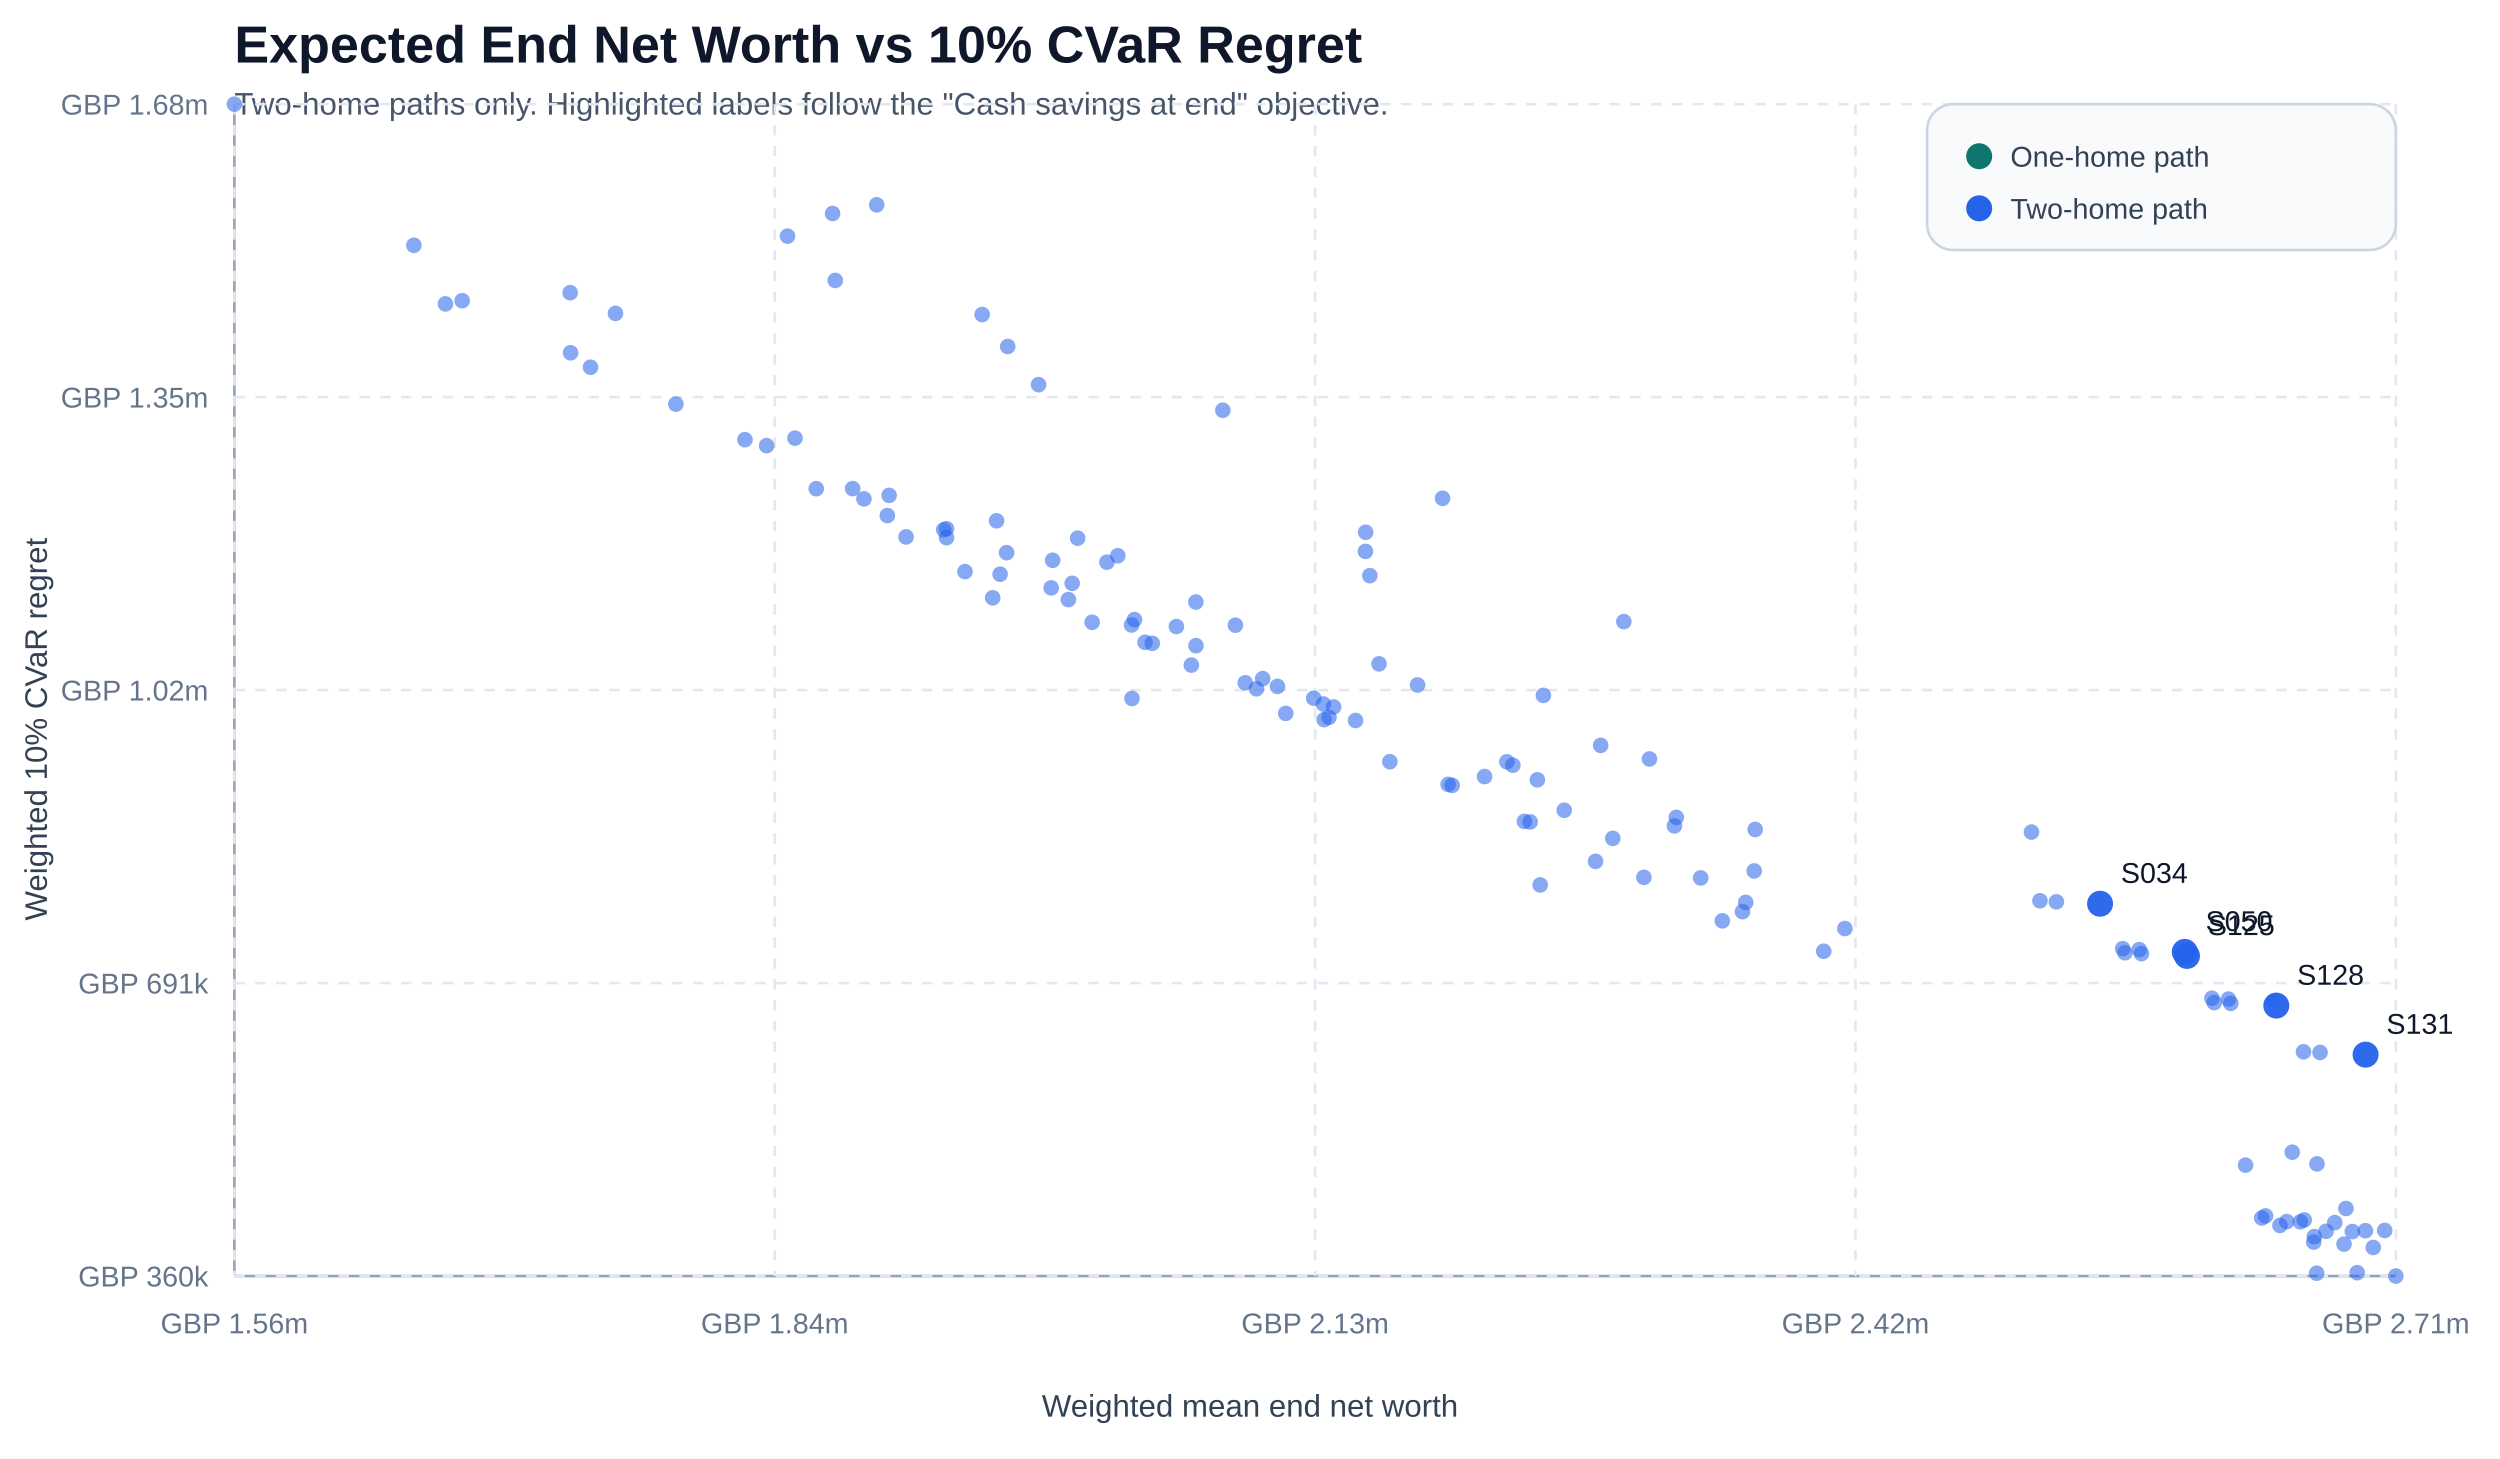
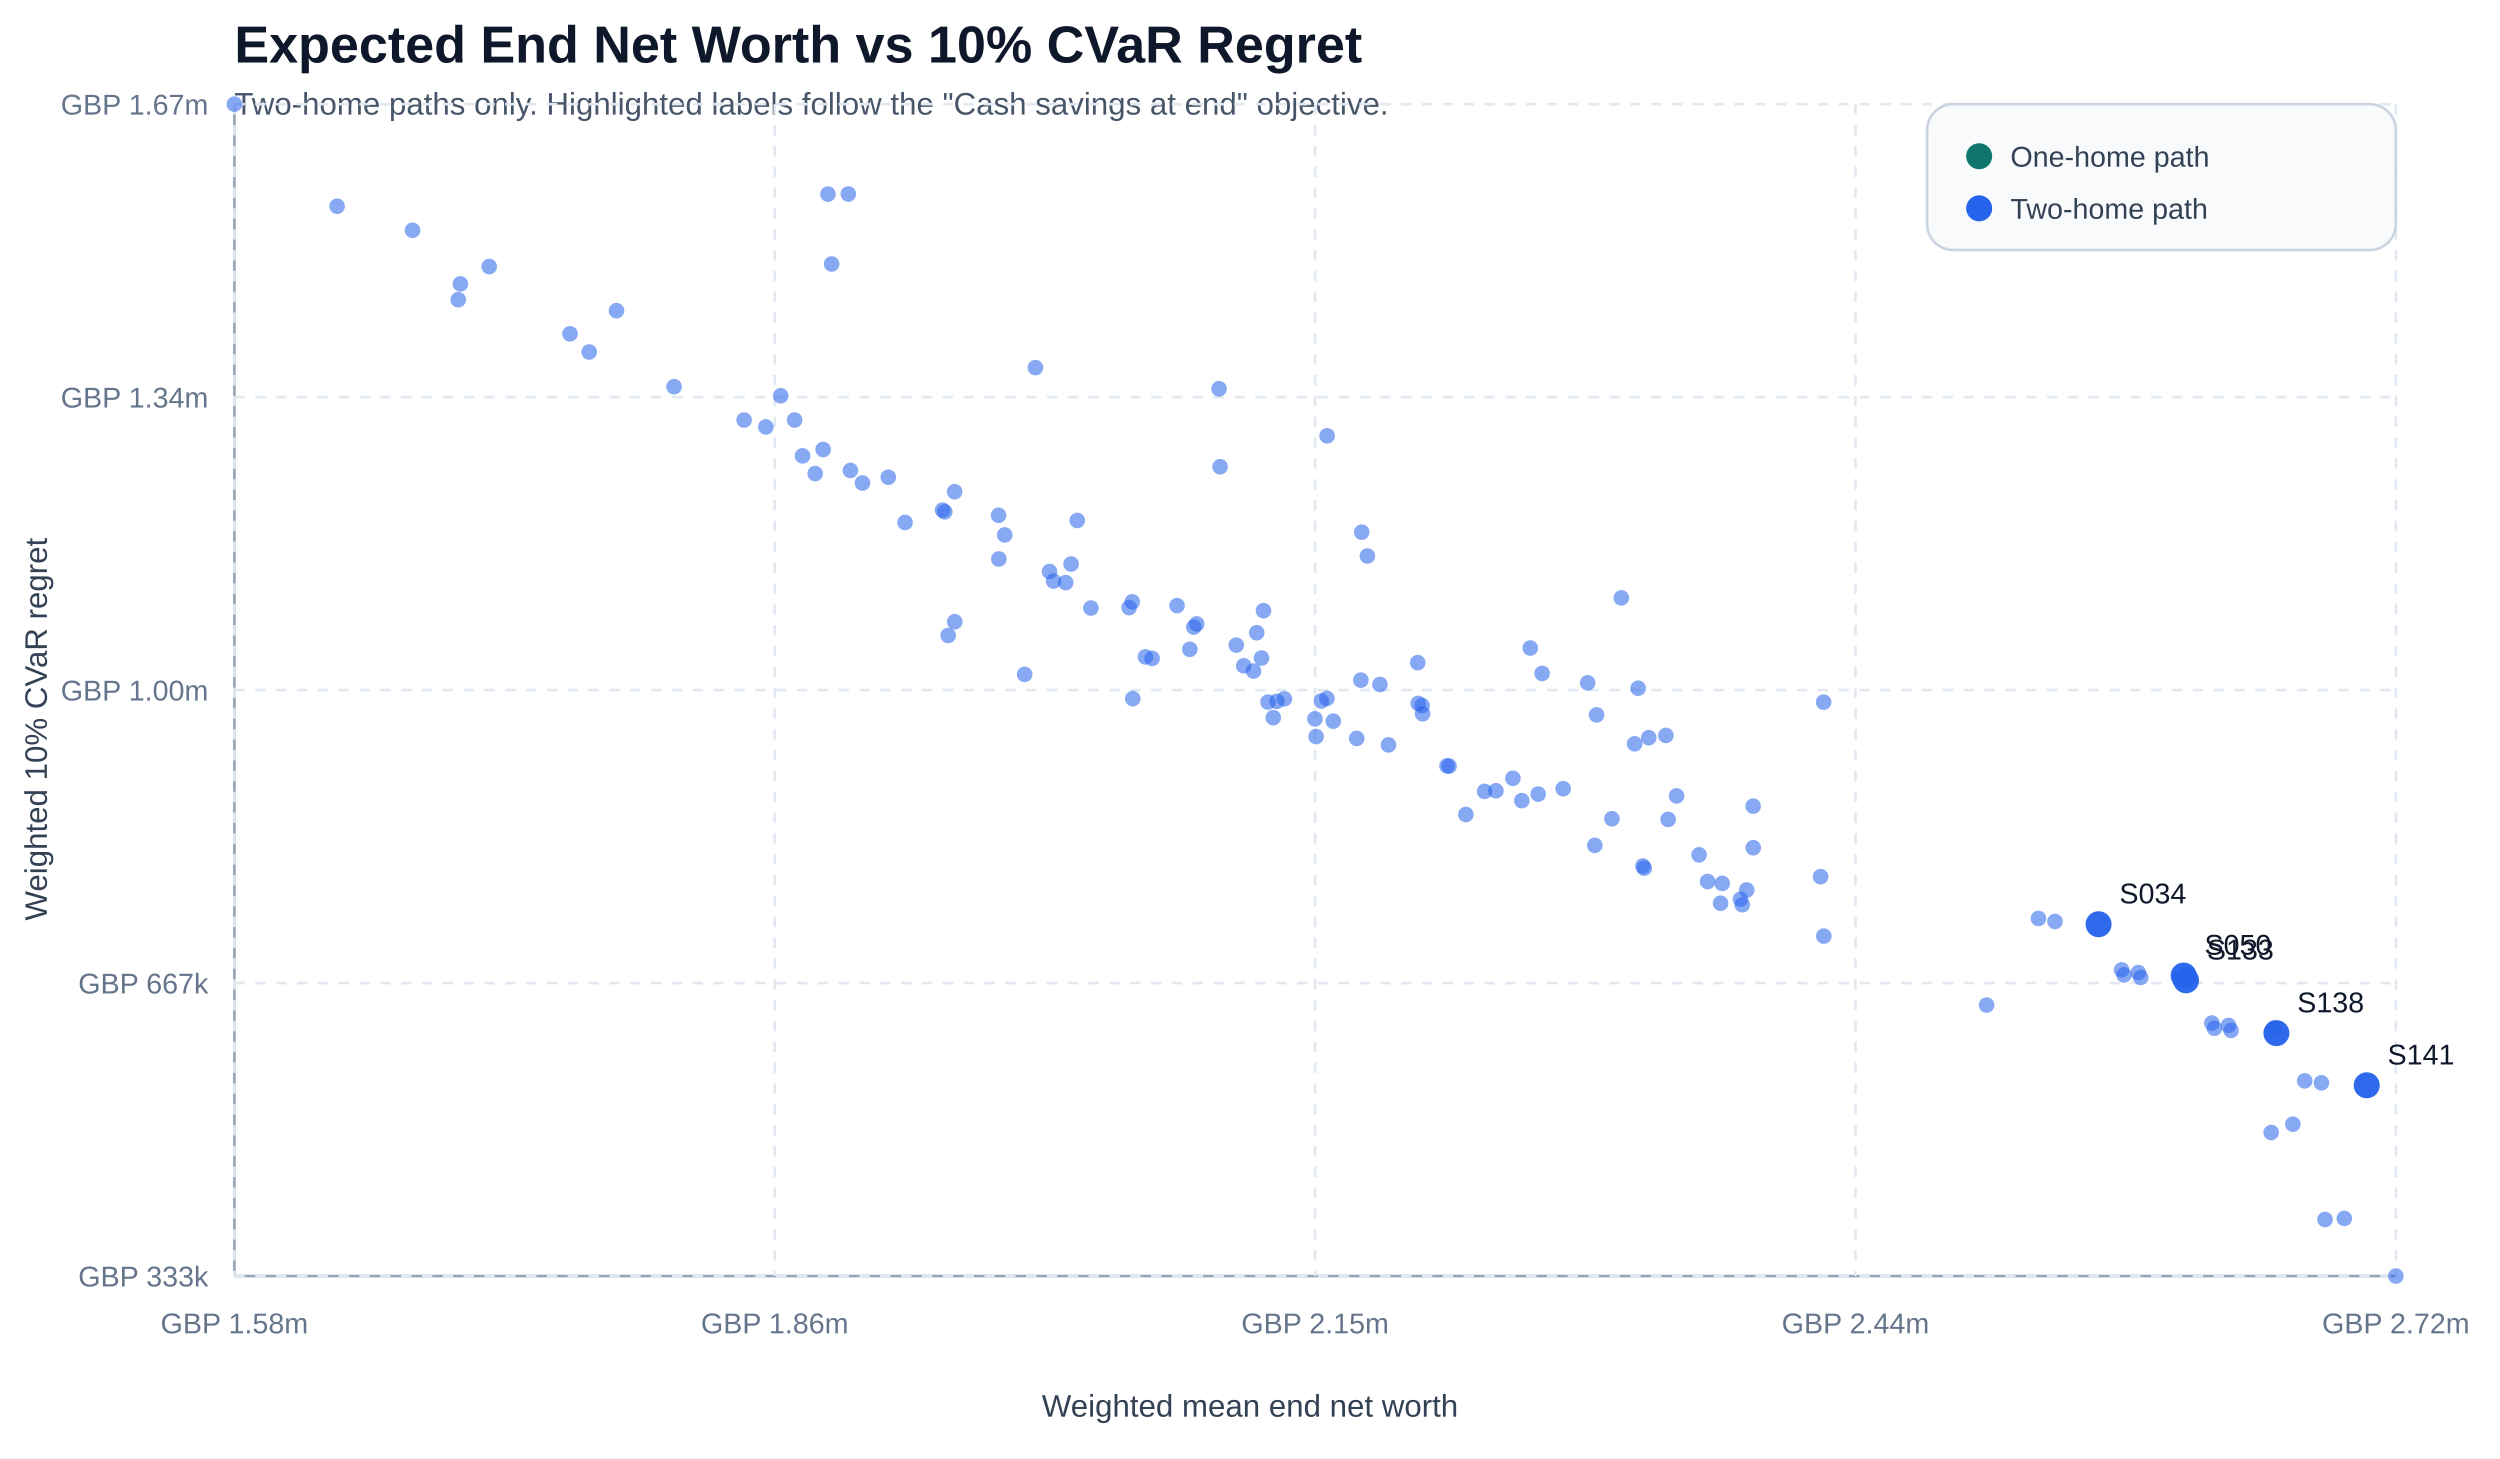
<svg xmlns="http://www.w3.org/2000/svg" width="960" height="560" viewBox="0 0 960 560">
  <rect width="960" height="560" fill="#ffffff" />
  <text x="90" y="24" font-size="20" font-family="Arial, sans-serif" font-weight="700" fill="#0f172a">Expected End Net Worth vs 10% CVaR Regret</text>
  <text x="90" y="44" font-size="12" font-family="Arial, sans-serif" fill="#475569">Two-home paths only. Highlighted labels follow the "Cash savings at end" objective.</text>
  <line x1="90" y1="490" x2="920" y2="490" stroke="#94a3b8" />
  <line x1="90" y1="40" x2="90" y2="490" stroke="#94a3b8" />
  <line x1="90" y1="40" x2="90" y2="490" stroke="#e2e8f0" stroke-dasharray="4 4" />
  <line x1="90" y1="490" x2="920" y2="490" stroke="#e2e8f0" stroke-dasharray="4 4" />
-   <text x="90" y="512" text-anchor="middle" font-size="11" font-family="Arial, sans-serif" fill="#64748b">GBP 1.56m</text>
-   <text x="80" y="494" text-anchor="end" font-size="11" font-family="Arial, sans-serif" fill="#64748b">GBP 360k</text>
+   <text x="90" y="512" text-anchor="middle" font-size="11" font-family="Arial, sans-serif" fill="#64748b">GBP 1.58m</text>
+   <text x="80" y="494" text-anchor="end" font-size="11" font-family="Arial, sans-serif" fill="#64748b">GBP 333k</text>
  <line x1="297.5" y1="40" x2="297.5" y2="490" stroke="#e2e8f0" stroke-dasharray="4 4" />
  <line x1="90" y1="377.5" x2="920" y2="377.5" stroke="#e2e8f0" stroke-dasharray="4 4" />
-   <text x="297.5" y="512" text-anchor="middle" font-size="11" font-family="Arial, sans-serif" fill="#64748b">GBP 1.84m</text>
-   <text x="80" y="381.5" text-anchor="end" font-size="11" font-family="Arial, sans-serif" fill="#64748b">GBP 691k</text>
+   <text x="297.5" y="512" text-anchor="middle" font-size="11" font-family="Arial, sans-serif" fill="#64748b">GBP 1.86m</text>
+   <text x="80" y="381.5" text-anchor="end" font-size="11" font-family="Arial, sans-serif" fill="#64748b">GBP 667k</text>
  <line x1="505" y1="40" x2="505" y2="490" stroke="#e2e8f0" stroke-dasharray="4 4" />
  <line x1="90" y1="265" x2="920" y2="265" stroke="#e2e8f0" stroke-dasharray="4 4" />
-   <text x="505" y="512" text-anchor="middle" font-size="11" font-family="Arial, sans-serif" fill="#64748b">GBP 2.13m</text>
-   <text x="80" y="269" text-anchor="end" font-size="11" font-family="Arial, sans-serif" fill="#64748b">GBP 1.02m</text>
+   <text x="505" y="512" text-anchor="middle" font-size="11" font-family="Arial, sans-serif" fill="#64748b">GBP 2.15m</text>
+   <text x="80" y="269" text-anchor="end" font-size="11" font-family="Arial, sans-serif" fill="#64748b">GBP 1.00m</text>
  <line x1="712.5" y1="40" x2="712.5" y2="490" stroke="#e2e8f0" stroke-dasharray="4 4" />
  <line x1="90" y1="152.5" x2="920" y2="152.5" stroke="#e2e8f0" stroke-dasharray="4 4" />
-   <text x="712.5" y="512" text-anchor="middle" font-size="11" font-family="Arial, sans-serif" fill="#64748b">GBP 2.42m</text>
-   <text x="80" y="156.5" text-anchor="end" font-size="11" font-family="Arial, sans-serif" fill="#64748b">GBP 1.35m</text>
+   <text x="712.5" y="512" text-anchor="middle" font-size="11" font-family="Arial, sans-serif" fill="#64748b">GBP 2.44m</text>
+   <text x="80" y="156.5" text-anchor="end" font-size="11" font-family="Arial, sans-serif" fill="#64748b">GBP 1.34m</text>
  <line x1="920" y1="40" x2="920" y2="490" stroke="#e2e8f0" stroke-dasharray="4 4" />
  <line x1="90" y1="40" x2="920" y2="40" stroke="#e2e8f0" stroke-dasharray="4 4" />
-   <text x="920" y="512" text-anchor="middle" font-size="11" font-family="Arial, sans-serif" fill="#64748b">GBP 2.71m</text>
-   <text x="80" y="44" text-anchor="end" font-size="11" font-family="Arial, sans-serif" fill="#64748b">GBP 1.68m</text>
+   <text x="920" y="512" text-anchor="middle" font-size="11" font-family="Arial, sans-serif" fill="#64748b">GBP 2.72m</text>
+   <text x="80" y="44" text-anchor="end" font-size="11" font-family="Arial, sans-serif" fill="#64748b">GBP 1.67m</text>
  <polyline points="920,490" fill="none" stroke="#0f766e" stroke-width="2.5" />
-   <circle cx="493.717" cy="273.945" r="3" fill="#2563eb" opacity="0.55" />
-   <circle cx="557.631" cy="301.589" r="3" fill="#2563eb" opacity="0.55" />
-   <circle cx="533.716" cy="292.503" r="3" fill="#2563eb" opacity="0.55" />
-   <circle cx="612.689" cy="330.769" r="3" fill="#2563eb" opacity="0.55" />
-   <circle cx="457.478" cy="255.394" r="3" fill="#2563eb" opacity="0.55" />
-   <circle cx="508.472" cy="276.328" r="3" fill="#2563eb" opacity="0.55" />
-   <circle cx="419.376" cy="238.952" r="3" fill="#2563eb" opacity="0.55" />
-   <circle cx="482.479" cy="264.497" r="3" fill="#2563eb" opacity="0.55" />
-   <circle cx="585.369" cy="315.423" r="3" fill="#2563eb" opacity="0.55" />
-   <circle cx="556.097" cy="301.193" r="3" fill="#2563eb" opacity="0.55" />
-   <circle cx="631.26" cy="336.9" r="3" fill="#2563eb" opacity="0.55" />
-   <circle cx="478.181" cy="262.193" r="3" fill="#2563eb" opacity="0.55" />
-   <circle cx="484.873" cy="260.603" r="3" fill="#2563eb" opacity="0.55" />
-   <circle cx="459.26" cy="247.938" r="3" fill="#2563eb" opacity="0.55" />
-   <circle cx="384.042" cy="220.492" r="3" fill="#2563eb" opacity="0.55" />
-   <circle cx="434.678" cy="268.211" r="3" fill="#2563eb" opacity="0.55" />
-   <circle cx="434.533" cy="239.992" r="3" fill="#2563eb" opacity="0.55" />
-   <circle cx="403.663" cy="225.741" r="3" fill="#2563eb" opacity="0.55" />
-   <circle cx="411.717" cy="223.992" r="3" fill="#2563eb" opacity="0.55" />
-   <circle cx="512.112" cy="271.475" r="3" fill="#2563eb" opacity="0.55" />
-   <circle cx="544.341" cy="263.031" r="3" fill="#2563eb" opacity="0.55" />
-   <circle cx="674.003" cy="318.517" r="3" fill="#2563eb" opacity="0.55" />
-   <circle cx="669.115" cy="350.075" r="3" fill="#2563eb" opacity="0.55" />
-   <circle cx="410.253" cy="230.236" r="3" fill="#2563eb" opacity="0.55" />
-   <circle cx="529.544" cy="254.924" r="3" fill="#2563eb" opacity="0.55" />
-   <circle cx="670.354" cy="346.525" r="3" fill="#2563eb" opacity="0.55" />
-   <circle cx="435.649" cy="237.925" r="3" fill="#2563eb" opacity="0.55" />
-   <circle cx="347.928" cy="206.179" r="3" fill="#2563eb" opacity="0.55" />
-   <circle cx="590.342" cy="299.453" r="3" fill="#2563eb" opacity="0.55" />
-   <circle cx="386.528" cy="212.234" r="3" fill="#2563eb" opacity="0.55" />
-   <circle cx="362.366" cy="203.434" r="3" fill="#2563eb" opacity="0.55" />
-   <circle cx="673.612" cy="334.446" r="3" fill="#2563eb" opacity="0.55" />
-   <circle cx="600.66" cy="311.142" r="3" fill="#2563eb" opacity="0.55" />
-   <circle cx="510.33" cy="275.467" r="3" fill="#2563eb" opacity="0.55" />
-   <circle cx="490.544" cy="263.578" r="3" fill="#2563eb" opacity="0.55" />
+   <circle cx="493.206" cy="268.352" r="3" fill="#2563eb" opacity="0.55" />
+   <circle cx="556.45" cy="294.17" r="3" fill="#2563eb" opacity="0.55" />
+   <circle cx="533.185" cy="286.042" r="3" fill="#2563eb" opacity="0.55" />
+   <circle cx="612.4" cy="324.614" r="3" fill="#2563eb" opacity="0.55" />
+   <circle cx="456.886" cy="249.338" r="3" fill="#2563eb" opacity="0.55" />
+   <circle cx="555.642" cy="294.105" r="3" fill="#2563eb" opacity="0.55" />
+   <circle cx="507.412" cy="269.185" r="3" fill="#2563eb" opacity="0.55" />
+   <circle cx="418.918" cy="233.496" r="3" fill="#2563eb" opacity="0.55" />
+   <circle cx="584.376" cy="307.441" r="3" fill="#2563eb" opacity="0.55" />
+   <circle cx="481.358" cy="257.686" r="3" fill="#2563eb" opacity="0.55" />
+   <circle cx="477.601" cy="255.661" r="3" fill="#2563eb" opacity="0.55" />
+   <circle cx="630.873" cy="332.556" r="3" fill="#2563eb" opacity="0.55" />
+   <circle cx="484.412" cy="252.699" r="3" fill="#2563eb" opacity="0.55" />
+   <circle cx="458.408" cy="240.79" r="3" fill="#2563eb" opacity="0.55" />
+   <circle cx="383.555" cy="214.656" r="3" fill="#2563eb" opacity="0.55" />
+   <circle cx="433.577" cy="233.325" r="3" fill="#2563eb" opacity="0.55" />
+   <circle cx="403.006" cy="219.469" r="3" fill="#2563eb" opacity="0.55" />
+   <circle cx="434.98" cy="268.269" r="3" fill="#2563eb" opacity="0.55" />
+   <circle cx="544.574" cy="270.106" r="3" fill="#2563eb" opacity="0.55" />
+   <circle cx="529.886" cy="262.833" r="3" fill="#2563eb" opacity="0.55" />
+   <circle cx="411.298" cy="216.575" r="3" fill="#2563eb" opacity="0.55" />
+   <circle cx="670.74" cy="341.754" r="3" fill="#2563eb" opacity="0.55" />
+   <circle cx="673.203" cy="309.56" r="3" fill="#2563eb" opacity="0.55" />
+   <circle cx="511.989" cy="276.93" r="3" fill="#2563eb" opacity="0.55" />
+   <circle cx="669.032" cy="347.423" r="3" fill="#2563eb" opacity="0.55" />
+   <circle cx="590.659" cy="304.942" r="3" fill="#2563eb" opacity="0.55" />
+   <circle cx="409.229" cy="223.723" r="3" fill="#2563eb" opacity="0.55" />
+   <circle cx="347.541" cy="200.623" r="3" fill="#2563eb" opacity="0.55" />
+   <circle cx="673.246" cy="325.525" r="3" fill="#2563eb" opacity="0.55" />
+   <circle cx="509.531" cy="268.19" r="3" fill="#2563eb" opacity="0.55" />
+   <circle cx="434.792" cy="231.111" r="3" fill="#2563eb" opacity="0.55" />
+   <circle cx="660.694" cy="346.85" r="3" fill="#2563eb" opacity="0.55" />
+   <circle cx="361.945" cy="195.886" r="3" fill="#2563eb" opacity="0.55" />
+   <circle cx="385.816" cy="205.407" r="3" fill="#2563eb" opacity="0.55" />
+   <circle cx="600.258" cy="302.873" r="3" fill="#2563eb" opacity="0.55" />
+   <circle cx="643.803" cy="305.628" r="3" fill="#2563eb" opacity="0.55" />
  <circle cx="920" cy="490" r="3" fill="#2563eb" opacity="0.55" />
-   <circle cx="643.702" cy="313.869" r="3" fill="#2563eb" opacity="0.55" />
-   <circle cx="619.316" cy="321.934" r="3" fill="#2563eb" opacity="0.55" />
-   <circle cx="633.39" cy="291.439" r="3" fill="#2563eb" opacity="0.55" />
-   <circle cx="905.157" cy="488.707" r="3" fill="#2563eb" opacity="0.55" />
-   <circle cx="889.585" cy="488.911" r="3" fill="#2563eb" opacity="0.55" />
-   <circle cx="911.323" cy="479.029" r="3" fill="#2563eb" opacity="0.55" />
-   <circle cx="592.669" cy="267.031" r="3" fill="#2563eb" opacity="0.55" />
-   <circle cx="915.726" cy="472.498" r="3" fill="#2563eb" opacity="0.55" />
-   <circle cx="900.102" cy="477.745" r="3" fill="#2563eb" opacity="0.55" />
-   <circle cx="653.063" cy="337.12" r="3" fill="#2563eb" opacity="0.55" />
-   <circle cx="908.31" cy="472.588" r="3" fill="#2563eb" opacity="0.55" />
-   <circle cx="341.414" cy="190.217" r="3" fill="#2563eb" opacity="0.55" />
-   <circle cx="903.296" cy="472.923" r="3" fill="#2563eb" opacity="0.55" />
-   <circle cx="888.483" cy="476.95" r="3" fill="#2563eb" opacity="0.55" />
-   <circle cx="888.708" cy="474.862" r="3" fill="#2563eb" opacity="0.55" />
-   <circle cx="893.218" cy="472.823" r="3" fill="#2563eb" opacity="0.55" />
-   <circle cx="896.552" cy="469.487" r="3" fill="#2563eb" opacity="0.55" />
-   <circle cx="661.381" cy="353.604" r="3" fill="#2563eb" opacity="0.55" />
-   <circle cx="900.847" cy="464.052" r="3" fill="#2563eb" opacity="0.55" />
-   <circle cx="883.337" cy="469.174" r="3" fill="#2563eb" opacity="0.55" />
-   <circle cx="884.823" cy="468.455" r="3" fill="#2563eb" opacity="0.55" />
-   <circle cx="875.502" cy="470.578" r="3" fill="#2563eb" opacity="0.55" />
-   <circle cx="878.121" cy="469.099" r="3" fill="#2563eb" opacity="0.55" />
-   <circle cx="868.495" cy="467.7" r="3" fill="#2563eb" opacity="0.55" />
-   <circle cx="869.981" cy="466.911" r="3" fill="#2563eb" opacity="0.55" />
-   <circle cx="520.535" cy="276.67" r="3" fill="#2563eb" opacity="0.55" />
-   <circle cx="363.472" cy="206.47" r="3" fill="#2563eb" opacity="0.55" />
-   <circle cx="889.721" cy="446.936" r="3" fill="#2563eb" opacity="0.55" />
-   <circle cx="327.414" cy="187.624" r="3" fill="#2563eb" opacity="0.55" />
-   <circle cx="880.215" cy="442.439" r="3" fill="#2563eb" opacity="0.55" />
-   <circle cx="862.295" cy="447.421" r="3" fill="#2563eb" opacity="0.55" />
-   <circle cx="331.747" cy="191.557" r="3" fill="#2563eb" opacity="0.55" />
-   <circle cx="708.436" cy="356.563" r="3" fill="#2563eb" opacity="0.55" />
-   <circle cx="313.443" cy="187.657" r="3" fill="#2563eb" opacity="0.55" />
-   <circle cx="700.307" cy="365.276" r="3" fill="#2563eb" opacity="0.55" />
-   <circle cx="363.457" cy="203.016" r="3" fill="#2563eb" opacity="0.55" />
-   <circle cx="504.47" cy="268.114" r="3" fill="#2563eb" opacity="0.55" />
-   <circle cx="294.376" cy="171.132" r="3" fill="#2563eb" opacity="0.55" />
-   <circle cx="340.739" cy="197.985" r="3" fill="#2563eb" opacity="0.55" />
-   <circle cx="908.385" cy="404.979" r="5" fill="#2563eb" opacity="0.95" />
-   <text x="916.385" y="396.979" font-size="11" font-family="Arial, sans-serif" fill="#0f172a">S131</text>
-   <circle cx="580.941" cy="293.838" r="3" fill="#2563eb" opacity="0.55" />
-   <circle cx="286.063" cy="168.843" r="3" fill="#2563eb" opacity="0.55" />
-   <circle cx="890.901" cy="404.152" r="3" fill="#2563eb" opacity="0.55" />
-   <circle cx="884.542" cy="403.883" r="3" fill="#2563eb" opacity="0.55" />
-   <circle cx="474.395" cy="240.079" r="3" fill="#2563eb" opacity="0.55" />
-   <circle cx="526.029" cy="221.05" r="3" fill="#2563eb" opacity="0.55" />
-   <circle cx="587.589" cy="315.622" r="3" fill="#2563eb" opacity="0.55" />
-   <circle cx="874.096" cy="386.141" r="5" fill="#2563eb" opacity="0.95" />
-   <text x="882.096" y="378.141" font-size="11" font-family="Arial, sans-serif" fill="#0f172a">S128</text>
-   <circle cx="873.208" cy="384.522" r="3" fill="#2563eb" opacity="0.55" />
-   <circle cx="570.063" cy="298.193" r="3" fill="#2563eb" opacity="0.55" />
-   <circle cx="856.613" cy="385.295" r="3" fill="#2563eb" opacity="0.55" />
-   <circle cx="855.724" cy="383.66" r="3" fill="#2563eb" opacity="0.55" />
-   <circle cx="850.253" cy="384.991" r="3" fill="#2563eb" opacity="0.55" />
-   <circle cx="849.365" cy="383.33" r="3" fill="#2563eb" opacity="0.55" />
-   <circle cx="442.474" cy="247.04" r="3" fill="#2563eb" opacity="0.55" />
-   <circle cx="578.639" cy="292.537" r="3" fill="#2563eb" opacity="0.55" />
-   <circle cx="439.691" cy="246.642" r="3" fill="#2563eb" opacity="0.55" />
-   <circle cx="839.808" cy="367.071" r="5" fill="#2563eb" opacity="0.95" />
-   <text x="847.808" y="359.071" font-size="11" font-family="Arial, sans-serif" fill="#0f172a">S125</text>
-   <circle cx="838.946" cy="365.526" r="5" fill="#2563eb" opacity="0.95" />
-   <text x="846.946" y="357.526" font-size="11" font-family="Arial, sans-serif" fill="#0f172a">S050</text>
-   <circle cx="524.328" cy="211.734" r="3" fill="#2563eb" opacity="0.55" />
-   <circle cx="822.324" cy="366.205" r="3" fill="#2563eb" opacity="0.55" />
-   <circle cx="821.467" cy="364.645" r="3" fill="#2563eb" opacity="0.55" />
-   <circle cx="815.965" cy="365.867" r="3" fill="#2563eb" opacity="0.55" />
-   <circle cx="815.107" cy="364.276" r="3" fill="#2563eb" opacity="0.55" />
-   <circle cx="508.185" cy="270.337" r="3" fill="#2563eb" opacity="0.55" />
-   <circle cx="459.217" cy="231.179" r="3" fill="#2563eb" opacity="0.55" />
-   <circle cx="806.424" cy="347.031" r="5" fill="#2563eb" opacity="0.95" />
-   <text x="814.424" y="339.031" font-size="11" font-family="Arial, sans-serif" fill="#0f172a">S034</text>
-   <circle cx="259.543" cy="155.191" r="3" fill="#2563eb" opacity="0.55" />
-   <circle cx="789.652" cy="346.309" r="3" fill="#2563eb" opacity="0.55" />
-   <circle cx="783.34" cy="345.886" r="3" fill="#2563eb" opacity="0.55" />
-   <circle cx="614.653" cy="286.228" r="3" fill="#2563eb" opacity="0.55" />
-   <circle cx="413.825" cy="206.663" r="3" fill="#2563eb" opacity="0.55" />
-   <circle cx="219.102" cy="135.473" r="3" fill="#2563eb" opacity="0.55" />
-   <circle cx="780.097" cy="319.509" r="3" fill="#2563eb" opacity="0.55" />
-   <circle cx="524.41" cy="204.381" r="3" fill="#2563eb" opacity="0.55" />
-   <circle cx="398.813" cy="147.705" r="3" fill="#2563eb" opacity="0.55" />
-   <circle cx="591.434" cy="339.817" r="3" fill="#2563eb" opacity="0.55" />
-   <circle cx="642.974" cy="317.143" r="3" fill="#2563eb" opacity="0.55" />
-   <circle cx="370.556" cy="219.497" r="3" fill="#2563eb" opacity="0.55" />
-   <circle cx="404.228" cy="215.148" r="3" fill="#2563eb" opacity="0.55" />
-   <circle cx="425.044" cy="215.873" r="3" fill="#2563eb" opacity="0.55" />
-   <circle cx="386.965" cy="133.049" r="3" fill="#2563eb" opacity="0.55" />
-   <circle cx="320.733" cy="107.688" r="3" fill="#2563eb" opacity="0.55" />
-   <circle cx="226.759" cy="141.022" r="3" fill="#2563eb" opacity="0.55" />
-   <circle cx="623.542" cy="238.691" r="3" fill="#2563eb" opacity="0.55" />
-   <circle cx="177.465" cy="115.473" r="3" fill="#2563eb" opacity="0.55" />
-   <circle cx="451.741" cy="240.583" r="3" fill="#2563eb" opacity="0.55" />
-   <circle cx="377.153" cy="120.776" r="3" fill="#2563eb" opacity="0.55" />
-   <circle cx="553.932" cy="191.346" r="3" fill="#2563eb" opacity="0.55" />
-   <circle cx="302.411" cy="90.672" r="3" fill="#2563eb" opacity="0.55" />
-   <circle cx="429.226" cy="213.403" r="3" fill="#2563eb" opacity="0.55" />
-   <circle cx="381.186" cy="229.562" r="3" fill="#2563eb" opacity="0.55" />
-   <circle cx="382.688" cy="199.992" r="3" fill="#2563eb" opacity="0.55" />
-   <circle cx="469.567" cy="157.543" r="3" fill="#2563eb" opacity="0.55" />
-   <circle cx="305.275" cy="168.242" r="3" fill="#2563eb" opacity="0.55" />
-   <circle cx="236.344" cy="120.35" r="3" fill="#2563eb" opacity="0.55" />
-   <circle cx="336.645" cy="78.649" r="3" fill="#2563eb" opacity="0.55" />
-   <circle cx="319.702" cy="81.982" r="3" fill="#2563eb" opacity="0.55" />
-   <circle cx="218.944" cy="112.393" r="3" fill="#2563eb" opacity="0.55" />
-   <circle cx="171.049" cy="116.687" r="3" fill="#2563eb" opacity="0.55" />
-   <circle cx="158.93" cy="94.192" r="3" fill="#2563eb" opacity="0.55" />
+   <circle cx="668.329" cy="345.286" r="3" fill="#2563eb" opacity="0.55" />
+   <circle cx="618.974" cy="314.402" r="3" fill="#2563eb" opacity="0.55" />
+   <circle cx="633.128" cy="283.283" r="3" fill="#2563eb" opacity="0.55" />
+   <circle cx="490.347" cy="269.316" r="3" fill="#2563eb" opacity="0.55" />
+   <circle cx="652.444" cy="328.262" r="3" fill="#2563eb" opacity="0.55" />
+   <circle cx="592.178" cy="258.593" r="3" fill="#2563eb" opacity="0.55" />
+   <circle cx="639.697" cy="282.403" r="3" fill="#2563eb" opacity="0.55" />
+   <circle cx="580.952" cy="298.865" r="3" fill="#2563eb" opacity="0.55" />
+   <circle cx="640.558" cy="314.653" r="3" fill="#2563eb" opacity="0.55" />
+   <circle cx="900.225" cy="467.879" r="3" fill="#2563eb" opacity="0.55" />
+   <circle cx="700.348" cy="359.465" r="3" fill="#2563eb" opacity="0.55" />
+   <circle cx="892.812" cy="468.293" r="3" fill="#2563eb" opacity="0.55" />
+   <circle cx="520.978" cy="283.553" r="3" fill="#2563eb" opacity="0.55" />
+   <circle cx="562.885" cy="312.762" r="3" fill="#2563eb" opacity="0.55" />
+   <circle cx="341.109" cy="183.266" r="3" fill="#2563eb" opacity="0.55" />
+   <circle cx="629.04" cy="264.281" r="3" fill="#2563eb" opacity="0.55" />
+   <circle cx="504.938" cy="276.045" r="3" fill="#2563eb" opacity="0.55" />
+   <circle cx="872.139" cy="434.892" r="3" fill="#2563eb" opacity="0.55" />
+   <circle cx="880.457" cy="431.684" r="3" fill="#2563eb" opacity="0.55" />
+   <circle cx="326.561" cy="180.656" r="3" fill="#2563eb" opacity="0.55" />
+   <circle cx="313.028" cy="181.851" r="3" fill="#2563eb" opacity="0.55" />
+   <circle cx="908.824" cy="416.758" r="5" fill="#2563eb" opacity="0.95" />
+   <text x="916.824" y="408.758" font-size="11" font-family="Arial, sans-serif" fill="#0f172a">S141</text>
+   <circle cx="331.189" cy="185.466" r="3" fill="#2563eb" opacity="0.55" />
+   <circle cx="587.624" cy="248.859" r="3" fill="#2563eb" opacity="0.55" />
+   <circle cx="891.417" cy="415.797" r="3" fill="#2563eb" opacity="0.55" />
+   <circle cx="609.672" cy="262.217" r="3" fill="#2563eb" opacity="0.55" />
+   <circle cx="474.724" cy="247.715" r="3" fill="#2563eb" opacity="0.55" />
+   <circle cx="362.801" cy="196.547" r="3" fill="#2563eb" opacity="0.55" />
+   <circle cx="885.004" cy="415.056" r="3" fill="#2563eb" opacity="0.55" />
+   <circle cx="661.35" cy="339.225" r="3" fill="#2563eb" opacity="0.55" />
+   <circle cx="655.727" cy="338.509" r="3" fill="#2563eb" opacity="0.55" />
+   <circle cx="294.089" cy="163.942" r="3" fill="#2563eb" opacity="0.55" />
+   <circle cx="613.092" cy="274.515" r="3" fill="#2563eb" opacity="0.55" />
+   <circle cx="627.702" cy="285.619" r="3" fill="#2563eb" opacity="0.55" />
+   <circle cx="874.133" cy="396.731" r="5" fill="#2563eb" opacity="0.95" />
+   <text x="882.133" y="388.731" font-size="11" font-family="Arial, sans-serif" fill="#0f172a">S138</text>
+   <circle cx="525.074" cy="213.501" r="3" fill="#2563eb" opacity="0.55" />
+   <circle cx="873.165" cy="394.814" r="3" fill="#2563eb" opacity="0.55" />
+   <circle cx="285.73" cy="161.307" r="3" fill="#2563eb" opacity="0.55" />
+   <circle cx="485.18" cy="234.486" r="3" fill="#2563eb" opacity="0.55" />
+   <circle cx="316.08" cy="172.604" r="3" fill="#2563eb" opacity="0.55" />
+   <circle cx="856.726" cy="395.698" r="3" fill="#2563eb" opacity="0.55" />
+   <circle cx="570.106" cy="303.885" r="3" fill="#2563eb" opacity="0.55" />
+   <circle cx="855.759" cy="393.746" r="3" fill="#2563eb" opacity="0.55" />
+   <circle cx="574.432" cy="303.65" r="3" fill="#2563eb" opacity="0.55" />
+   <circle cx="850.313" cy="394.852" r="3" fill="#2563eb" opacity="0.55" />
+   <circle cx="849.345" cy="392.844" r="3" fill="#2563eb" opacity="0.55" />
+   <circle cx="762.85" cy="385.955" r="3" fill="#2563eb" opacity="0.55" />
+   <circle cx="522.567" cy="261.167" r="3" fill="#2563eb" opacity="0.55" />
+   <circle cx="839.442" cy="376.455" r="5" fill="#2563eb" opacity="0.95" />
+   <text x="847.442" y="368.455" font-size="11" font-family="Arial, sans-serif" fill="#0f172a">S133</text>
+   <circle cx="699.1" cy="336.646" r="3" fill="#2563eb" opacity="0.55" />
+   <circle cx="838.519" cy="374.605" r="5" fill="#2563eb" opacity="0.95" />
+   <text x="846.519" y="366.605" font-size="11" font-family="Arial, sans-serif" fill="#0f172a">S050</text>
+   <circle cx="442.407" cy="252.821" r="3" fill="#2563eb" opacity="0.55" />
+   <circle cx="822.035" cy="375.343" r="3" fill="#2563eb" opacity="0.55" />
+   <circle cx="439.851" cy="252.237" r="3" fill="#2563eb" opacity="0.55" />
+   <circle cx="821.115" cy="373.46" r="3" fill="#2563eb" opacity="0.55" />
+   <circle cx="544.408" cy="254.459" r="3" fill="#2563eb" opacity="0.55" />
+   <circle cx="546.088" cy="270.938" r="3" fill="#2563eb" opacity="0.55" />
+   <circle cx="815.622" cy="374.372" r="3" fill="#2563eb" opacity="0.55" />
+   <circle cx="814.703" cy="372.432" r="3" fill="#2563eb" opacity="0.55" />
+   <circle cx="631.384" cy="333.375" r="3" fill="#2563eb" opacity="0.55" />
+   <circle cx="366.622" cy="238.738" r="3" fill="#2563eb" opacity="0.55" />
+   <circle cx="468.519" cy="179.238" r="3" fill="#2563eb" opacity="0.55" />
+   <circle cx="522.884" cy="204.362" r="3" fill="#2563eb" opacity="0.55" />
+   <circle cx="482.589" cy="242.973" r="3" fill="#2563eb" opacity="0.55" />
+   <circle cx="805.856" cy="354.913" r="5" fill="#2563eb" opacity="0.95" />
+   <text x="813.856" y="346.913" font-size="11" font-family="Arial, sans-serif" fill="#0f172a">S034</text>
+   <circle cx="459.547" cy="239.593" r="3" fill="#2563eb" opacity="0.55" />
+   <circle cx="789.113" cy="353.842" r="3" fill="#2563eb" opacity="0.55" />
+   <circle cx="782.758" cy="352.689" r="3" fill="#2563eb" opacity="0.55" />
+   <circle cx="258.844" cy="148.486" r="3" fill="#2563eb" opacity="0.55" />
+   <circle cx="413.666" cy="199.865" r="3" fill="#2563eb" opacity="0.55" />
+   <circle cx="488.939" cy="275.579" r="3" fill="#2563eb" opacity="0.55" />
+   <circle cx="505.385" cy="282.846" r="3" fill="#2563eb" opacity="0.55" />
+   <circle cx="218.898" cy="128.186" r="3" fill="#2563eb" opacity="0.55" />
+   <circle cx="397.6" cy="141.167" r="3" fill="#2563eb" opacity="0.55" />
+   <circle cx="364.104" cy="244.027" r="3" fill="#2563eb" opacity="0.55" />
+   <circle cx="393.461" cy="258.964" r="3" fill="#2563eb" opacity="0.55" />
+   <circle cx="700.278" cy="269.639" r="3" fill="#2563eb" opacity="0.55" />
+   <circle cx="404.552" cy="223.127" r="3" fill="#2563eb" opacity="0.55" />
+   <circle cx="546.282" cy="274.095" r="3" fill="#2563eb" opacity="0.55" />
+   <circle cx="319.341" cy="101.377" r="3" fill="#2563eb" opacity="0.55" />
+   <circle cx="226.245" cy="135.163" r="3" fill="#2563eb" opacity="0.55" />
+   <circle cx="299.799" cy="151.971" r="3" fill="#2563eb" opacity="0.55" />
+   <circle cx="622.601" cy="229.591" r="3" fill="#2563eb" opacity="0.55" />
+   <circle cx="176.788" cy="109.023" r="3" fill="#2563eb" opacity="0.55" />
+   <circle cx="486.902" cy="269.593" r="3" fill="#2563eb" opacity="0.55" />
+   <circle cx="451.993" cy="232.566" r="3" fill="#2563eb" opacity="0.55" />
+   <circle cx="175.976" cy="115.087" r="3" fill="#2563eb" opacity="0.55" />
+   <circle cx="509.613" cy="167.347" r="3" fill="#2563eb" opacity="0.55" />
+   <circle cx="383.457" cy="197.872" r="3" fill="#2563eb" opacity="0.55" />
+   <circle cx="366.585" cy="188.816" r="3" fill="#2563eb" opacity="0.55" />
+   <circle cx="468.102" cy="149.28" r="3" fill="#2563eb" opacity="0.55" />
+   <circle cx="308.172" cy="175.047" r="3" fill="#2563eb" opacity="0.55" />
+   <circle cx="305.141" cy="161.291" r="3" fill="#2563eb" opacity="0.55" />
+   <circle cx="236.728" cy="119.298" r="3" fill="#2563eb" opacity="0.55" />
+   <circle cx="325.758" cy="74.51" r="3" fill="#2563eb" opacity="0.55" />
+   <circle cx="317.931" cy="74.55" r="3" fill="#2563eb" opacity="0.55" />
+   <circle cx="187.846" cy="102.351" r="3" fill="#2563eb" opacity="0.55" />
+   <circle cx="158.413" cy="88.43" r="3" fill="#2563eb" opacity="0.55" />
+   <circle cx="129.443" cy="79.194" r="3" fill="#2563eb" opacity="0.55" />
  <circle cx="90" cy="40" r="3" fill="#2563eb" opacity="0.55" />
  <text x="480" y="544" text-anchor="middle" font-size="12" font-family="Arial, sans-serif" fill="#334155">Weighted mean end net worth</text>
  <text x="18" y="280" transform="rotate(-90 18 280)" text-anchor="middle" font-size="12" font-family="Arial, sans-serif" fill="#334155">Weighted 10% CVaR regret</text>
  <rect x="740" y="40" width="180" height="56" rx="10" fill="#f8fafc" stroke="#cbd5e1" />
  <circle cx="760" cy="60" r="5" fill="#0f766e" />
  <text x="772" y="64" font-size="11" font-family="Arial, sans-serif" fill="#334155">One-home path</text>
  <circle cx="760" cy="80" r="5" fill="#2563eb" />
  <text x="772" y="84" font-size="11" font-family="Arial, sans-serif" fill="#334155">Two-home path</text>
</svg>
